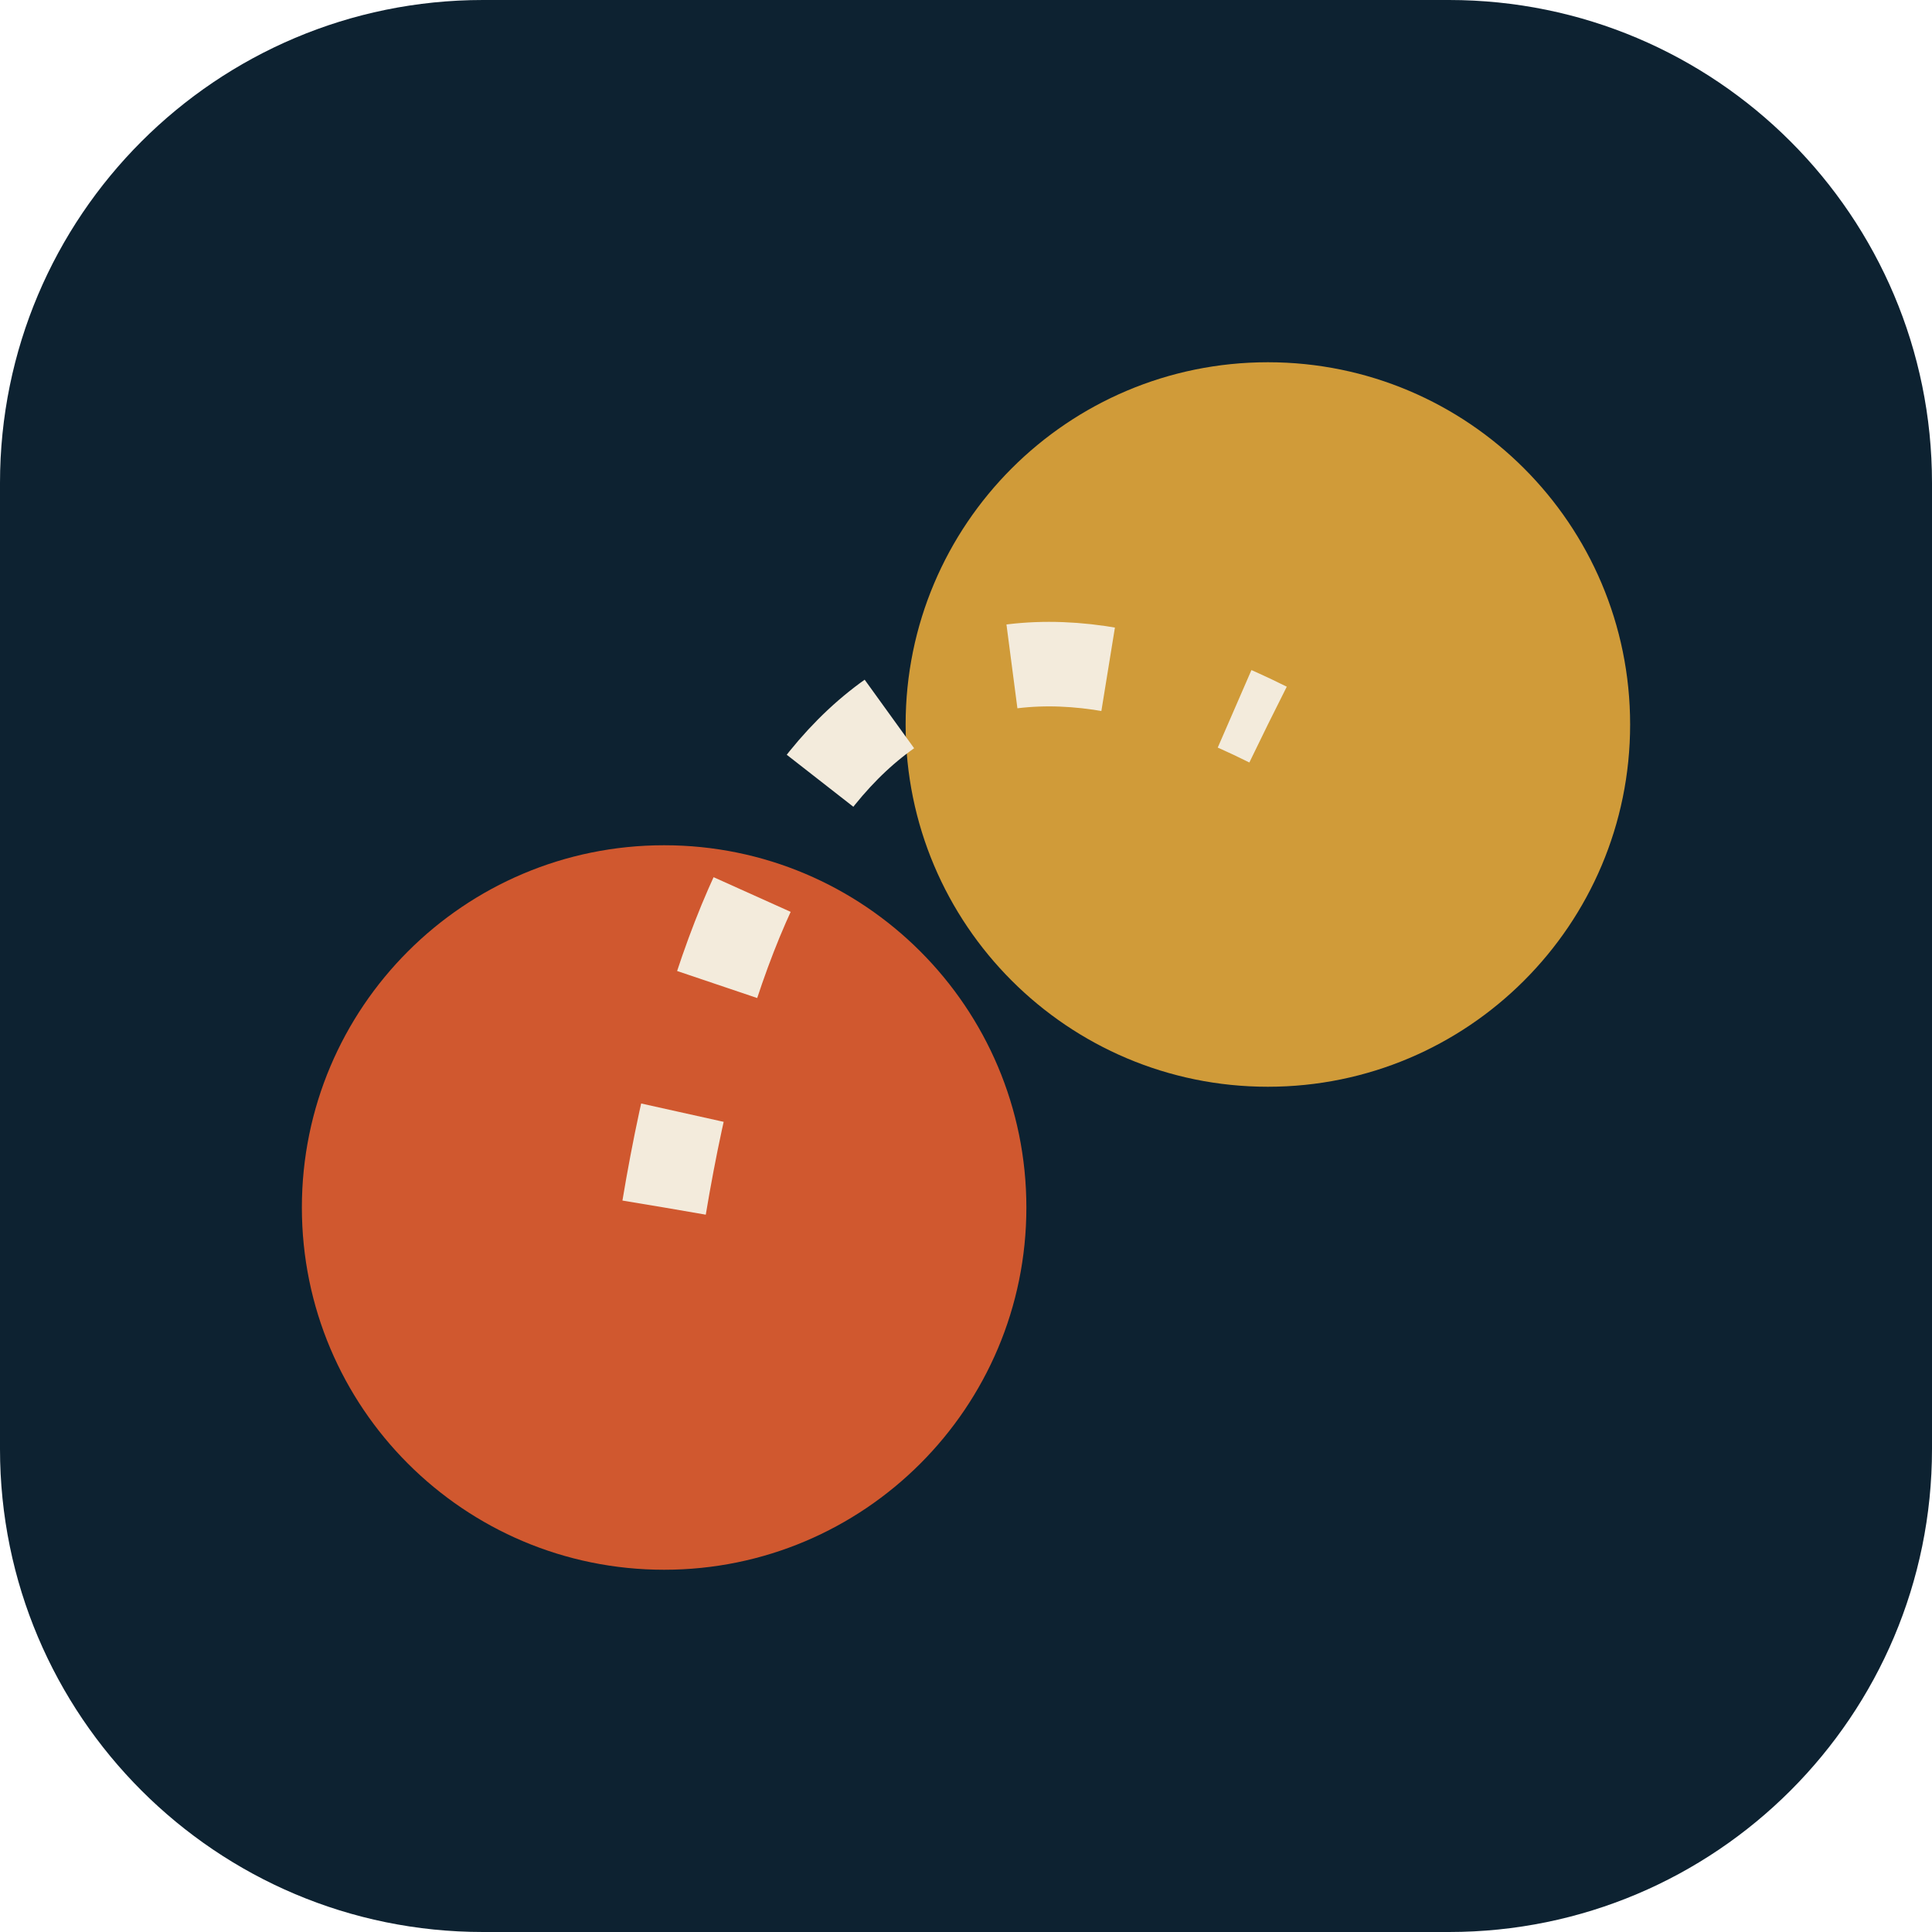
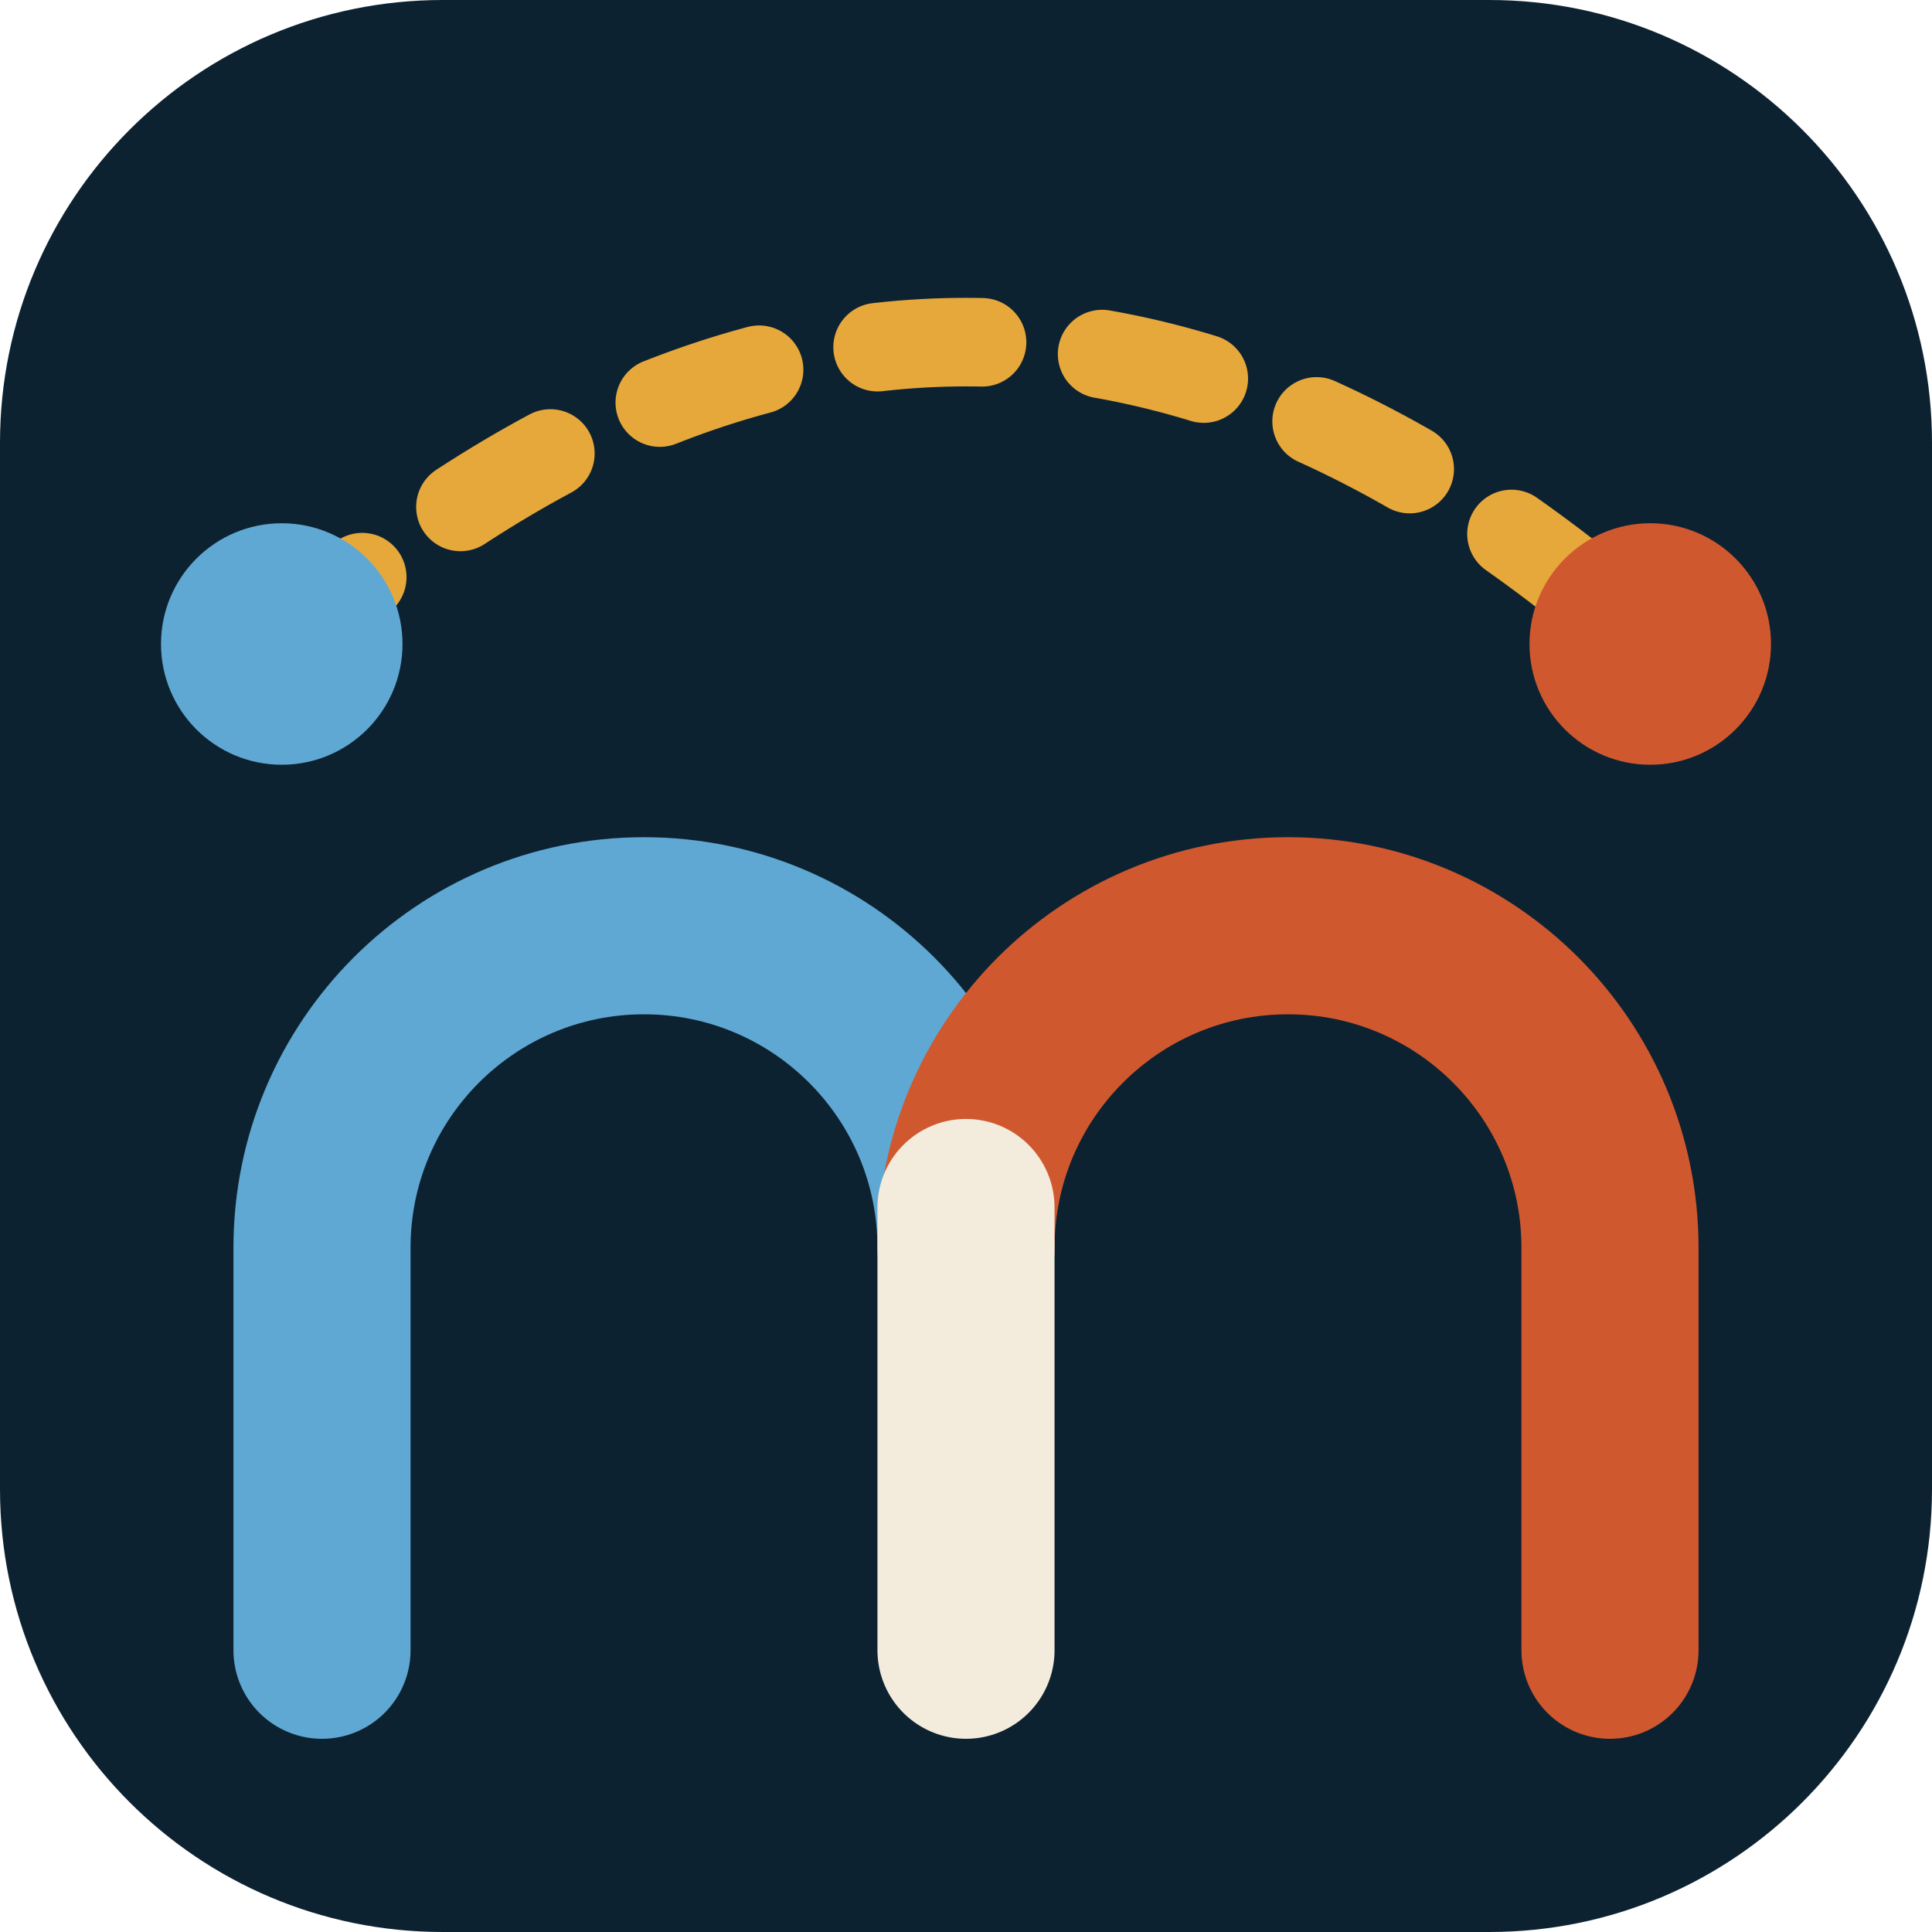
- <svg xmlns="http://www.w3.org/2000/svg" viewBox="0 0 32 32">
-   <rect width="32" height="32" rx="8" fill="#0d2231" />
-   <circle cx="11" cy="20" r="6" fill="#d0582f" />
-   <circle cx="21" cy="12" r="6" fill="#e6a83a" opacity=".9" />
-   <path d="M11 20 Q 13 8 21 12" fill="none" stroke="#f3ebdc" stroke-width="1.4" stroke-dasharray="1.6 2.2" />
+ <svg xmlns="http://www.w3.org/2000/svg" viewBox="0 0 48 48">
+   <rect width="48" height="48" rx="11" fill="#0d2231" />
+   <path d="M7 16 Q24 1 41 16" fill="none" stroke="#e6a83a" stroke-width="2.2" stroke-dasharray="2.6 3" stroke-linecap="round" />
+   <circle cx="7" cy="16" r="3" fill="#5fa8d3" />
+   <circle cx="41" cy="16" r="3" fill="#d0582f" />
+   <path d="M8 41 V31 A8 8 0 0 1 24 31" fill="none" stroke="#5fa8d3" stroke-width="4.4" stroke-linecap="round" />
+   <path d="M24 31 A8 8 0 0 1 40 31 V41" fill="none" stroke="#d0582f" stroke-width="4.4" stroke-linecap="round" />
+   <path d="M24 30 V41" stroke="#f3ebdc" stroke-width="4.4" stroke-linecap="round" />
</svg>
